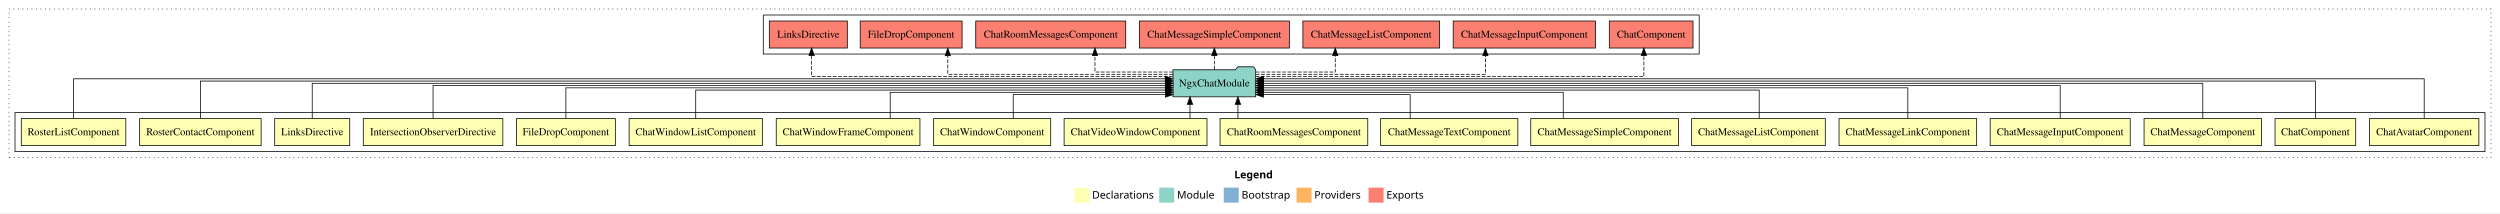
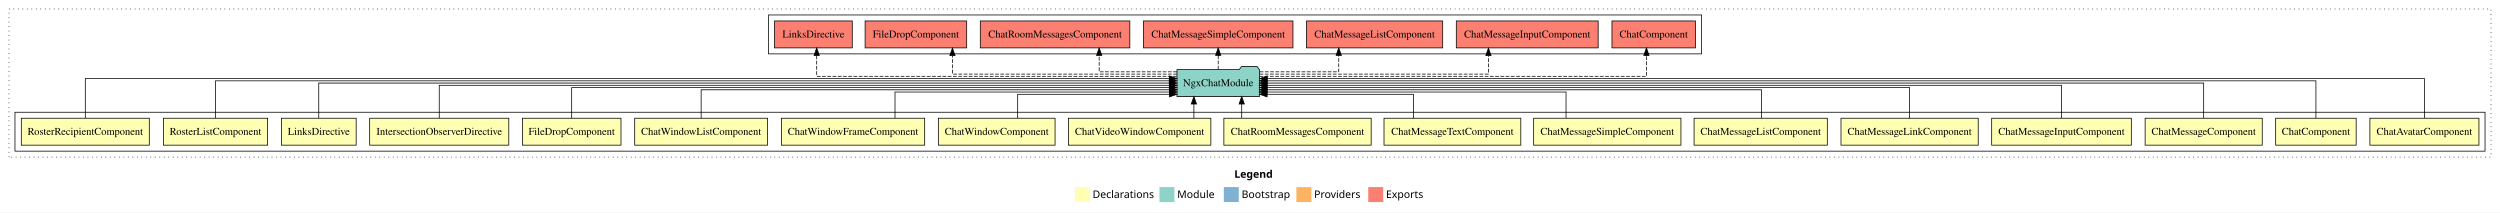
- <svg xmlns="http://www.w3.org/2000/svg" width="3331pt" height="284pt" viewBox="0.00 0.00 3331.00 284.00">
+ <svg xmlns="http://www.w3.org/2000/svg" width="3341pt" height="284pt" viewBox="0.00 0.00 3341.00 284.00">
  <g id="graph0" class="graph" transform="scale(1 1) rotate(0) translate(4 280)">
-     <polygon fill="#ffffff" stroke="transparent" points="-4,4 -4,-280 3327,-280 3327,4 -4,4" />
-     <text text-anchor="start" x="1640.509" y="-42.4" font-family="sans-serif" font-weight="bold" font-size="14.00" fill="#000000">Legend</text>
-     <polygon fill="#ffffb3" stroke="transparent" points="1427.5,-10 1427.5,-30 1447.5,-30 1447.5,-10 1427.5,-10" />
-     <text text-anchor="start" x="1451.129" y="-15.4" font-family="sans-serif" font-size="14.00" fill="#000000">  Declarations</text>
-     <polygon fill="#8dd3c7" stroke="transparent" points="1540.5,-10 1540.5,-30 1560.5,-30 1560.5,-10 1540.5,-10" />
-     <text text-anchor="start" x="1564.225" y="-15.4" font-family="sans-serif" font-size="14.00" fill="#000000">  Module</text>
-     <polygon fill="#80b1d3" stroke="transparent" points="1626.5,-10 1626.5,-30 1646.5,-30 1646.5,-10 1626.5,-10" />
-     <text text-anchor="start" x="1650.281" y="-15.4" font-family="sans-serif" font-size="14.00" fill="#000000">  Bootstrap</text>
-     <polygon fill="#fdb462" stroke="transparent" points="1723.5,-10 1723.5,-30 1743.5,-30 1743.5,-10 1723.5,-10" />
-     <text text-anchor="start" x="1747.173" y="-15.4" font-family="sans-serif" font-size="14.00" fill="#000000">  Providers</text>
-     <polygon fill="#fb8072" stroke="transparent" points="1819.5,-10 1819.5,-30 1839.5,-30 1839.5,-10 1819.5,-10" />
-     <text text-anchor="start" x="1843.226" y="-15.4" font-family="sans-serif" font-size="14.00" fill="#000000">  Exports</text>
+     <polygon fill="#ffffff" stroke="transparent" points="-4,4 -4,-280 3337,-280 3337,4 -4,4" />
+     <text text-anchor="start" x="1645.509" y="-42.4" font-family="sans-serif" font-weight="bold" font-size="14.00" fill="#000000">Legend</text>
+     <polygon fill="#ffffb3" stroke="transparent" points="1432.5,-10 1432.5,-30 1452.5,-30 1452.5,-10 1432.5,-10" />
+     <text text-anchor="start" x="1456.129" y="-15.4" font-family="sans-serif" font-size="14.00" fill="#000000">  Declarations</text>
+     <polygon fill="#8dd3c7" stroke="transparent" points="1545.5,-10 1545.5,-30 1565.5,-30 1565.5,-10 1545.5,-10" />
+     <text text-anchor="start" x="1569.225" y="-15.4" font-family="sans-serif" font-size="14.00" fill="#000000">  Module</text>
+     <polygon fill="#80b1d3" stroke="transparent" points="1631.5,-10 1631.5,-30 1651.5,-30 1651.5,-10 1631.5,-10" />
+     <text text-anchor="start" x="1655.281" y="-15.4" font-family="sans-serif" font-size="14.00" fill="#000000">  Bootstrap</text>
+     <polygon fill="#fdb462" stroke="transparent" points="1728.5,-10 1728.5,-30 1748.5,-30 1748.5,-10 1728.5,-10" />
+     <text text-anchor="start" x="1752.173" y="-15.4" font-family="sans-serif" font-size="14.00" fill="#000000">  Providers</text>
+     <polygon fill="#fb8072" stroke="transparent" points="1824.5,-10 1824.5,-30 1844.5,-30 1844.5,-10 1824.5,-10" />
+     <text text-anchor="start" x="1848.226" y="-15.4" font-family="sans-serif" font-size="14.00" fill="#000000">  Exports</text>
    <g id="clust1" class="cluster">
-       <polygon fill="none" stroke="#000000" stroke-dasharray="1,5" points="8,-70 8,-268 3315,-268 3315,-70 8,-70" />
+       <polygon fill="none" stroke="#000000" stroke-dasharray="1,5" points="8,-70 8,-268 3325,-268 3325,-70 8,-70" />
    </g>
    <g id="clust2" class="cluster">
-       <polygon fill="none" stroke="#000000" points="16,-78 16,-130 3307,-130 3307,-78 16,-78" />
+       <polygon fill="none" stroke="#000000" points="16,-78 16,-130 3317,-130 3317,-78 16,-78" />
    </g>
    <g id="clust22" class="cluster">
-       <polygon fill="none" stroke="#000000" points="1013,-208 1013,-260 2260,-260 2260,-208 1013,-208" />
+       <polygon fill="none" stroke="#000000" points="1023,-208 1023,-260 2270,-260 2270,-208 1023,-208" />
    </g>
    <g id="node1" class="node">
-       <polygon fill="#ffffb3" stroke="#000000" points="3298.861,-122 3153.139,-122 3153.139,-86 3298.861,-86 3298.861,-122" />
-       <text text-anchor="middle" x="3226" y="-99.8" font-family="Times,serif" font-size="14.00" fill="#000000">ChatAvatarComponent</text>
+       <polygon fill="#ffffb3" stroke="#000000" points="3308.861,-122 3163.139,-122 3163.139,-86 3308.861,-86 3308.861,-122" />
+       <text text-anchor="middle" x="3236" y="-99.8" font-family="Times,serif" font-size="14.00" fill="#000000">ChatAvatarComponent</text>
    </g>
    <g id="node19" class="node">
-       <polygon fill="#8dd3c7" stroke="#000000" points="1669.098,-187 1666.098,-191 1645.098,-191 1642.098,-187 1558.902,-187 1558.902,-151 1669.098,-151 1669.098,-187" />
-       <text text-anchor="middle" x="1614" y="-164.8" font-family="Times,serif" font-size="14.00" fill="#000000">NgxChatModule</text>
+       <polygon fill="#8dd3c7" stroke="#000000" points="1679.098,-187 1676.098,-191 1655.098,-191 1652.098,-187 1568.902,-187 1568.902,-151 1679.098,-151 1679.098,-187" />
+       <text text-anchor="middle" x="1624" y="-164.8" font-family="Times,serif" font-size="14.00" fill="#000000">NgxChatModule</text>
    </g>
    <g id="edge1" class="edge">
-       <path fill="none" stroke="#000000" d="M3226,-122.284C3226,-143.321 3226,-175 3226,-175 3226,-175 1679.489,-175 1679.489,-175" />
-       <polygon fill="#000000" stroke="#000000" points="1679.489,-171.5 1669.489,-175 1679.489,-178.5 1679.489,-171.5" />
+       <path fill="none" stroke="#000000" d="M3236,-122.284C3236,-143.321 3236,-175 3236,-175 3236,-175 1689.489,-175 1689.489,-175" />
+       <polygon fill="#000000" stroke="#000000" points="1689.489,-171.5 1679.489,-175 1689.489,-178.5 1689.489,-171.5" />
    </g>
    <g id="node2" class="node">
-       <polygon fill="#ffffb3" stroke="#000000" points="3134.774,-122 3027.226,-122 3027.226,-86 3134.774,-86 3134.774,-122" />
-       <text text-anchor="middle" x="3081" y="-99.8" font-family="Times,serif" font-size="14.00" fill="#000000">ChatComponent</text>
+       <polygon fill="#ffffb3" stroke="#000000" points="3144.774,-122 3037.226,-122 3037.226,-86 3144.774,-86 3144.774,-122" />
+       <text text-anchor="middle" x="3091" y="-99.8" font-family="Times,serif" font-size="14.00" fill="#000000">ChatComponent</text>
    </g>
    <g id="edge2" class="edge">
-       <path fill="none" stroke="#000000" d="M3081,-122.223C3081,-142.365 3081,-172 3081,-172 3081,-172 1679.273,-172 1679.273,-172" />
-       <polygon fill="#000000" stroke="#000000" points="1679.273,-168.5 1669.273,-172 1679.273,-175.5 1679.273,-168.5" />
+       <path fill="none" stroke="#000000" d="M3091,-122.223C3091,-142.365 3091,-172 3091,-172 3091,-172 1689.273,-172 1689.273,-172" />
+       <polygon fill="#000000" stroke="#000000" points="1689.273,-168.5 1679.273,-172 1689.273,-175.5 1689.273,-168.5" />
    </g>
    <g id="node3" class="node">
-       <polygon fill="#ffffb3" stroke="#000000" points="3009.252,-122 2852.748,-122 2852.748,-86 3009.252,-86 3009.252,-122" />
-       <text text-anchor="middle" x="2931" y="-99.8" font-family="Times,serif" font-size="14.00" fill="#000000">ChatMessageComponent</text>
+       <polygon fill="#ffffb3" stroke="#000000" points="3019.252,-122 2862.748,-122 2862.748,-86 3019.252,-86 3019.252,-122" />
+       <text text-anchor="middle" x="2941" y="-99.8" font-family="Times,serif" font-size="14.00" fill="#000000">ChatMessageComponent</text>
    </g>
    <g id="edge3" class="edge">
-       <path fill="none" stroke="#000000" d="M2931,-122.106C2931,-141.339 2931,-169 2931,-169 2931,-169 1679.33,-169 1679.33,-169" />
-       <polygon fill="#000000" stroke="#000000" points="1679.33,-165.5 1669.33,-169 1679.33,-172.5 1679.33,-165.5" />
+       <path fill="none" stroke="#000000" d="M2941,-122.106C2941,-141.339 2941,-169 2941,-169 2941,-169 1689.33,-169 1689.33,-169" />
+       <polygon fill="#000000" stroke="#000000" points="1689.33,-165.5 1679.33,-169 1689.33,-172.5 1689.33,-165.5" />
    </g>
    <g id="node4" class="node">
-       <polygon fill="#ffffb3" stroke="#000000" points="2834.303,-122 2647.697,-122 2647.697,-86 2834.303,-86 2834.303,-122" />
-       <text text-anchor="middle" x="2741" y="-99.8" font-family="Times,serif" font-size="14.00" fill="#000000">ChatMessageInputComponent</text>
+       <polygon fill="#ffffb3" stroke="#000000" points="2844.303,-122 2657.697,-122 2657.697,-86 2844.303,-86 2844.303,-122" />
+       <text text-anchor="middle" x="2751" y="-99.8" font-family="Times,serif" font-size="14.00" fill="#000000">ChatMessageInputComponent</text>
    </g>
    <g id="edge4" class="edge">
-       <path fill="none" stroke="#000000" d="M2741,-122.267C2741,-140.555 2741,-166 2741,-166 2741,-166 1679.12,-166 1679.12,-166" />
-       <polygon fill="#000000" stroke="#000000" points="1679.12,-162.5 1669.12,-166 1679.12,-169.5 1679.12,-162.5" />
+       <path fill="none" stroke="#000000" d="M2751,-122.267C2751,-140.555 2751,-166 2751,-166 2751,-166 1689.12,-166 1689.12,-166" />
+       <polygon fill="#000000" stroke="#000000" points="1689.12,-162.5 1679.12,-166 1689.12,-169.5 1689.12,-162.5" />
    </g>
    <g id="node5" class="node">
-       <polygon fill="#ffffb3" stroke="#000000" points="2629.695,-122 2446.305,-122 2446.305,-86 2629.695,-86 2629.695,-122" />
-       <text text-anchor="middle" x="2538" y="-99.8" font-family="Times,serif" font-size="14.00" fill="#000000">ChatMessageLinkComponent</text>
+       <polygon fill="#ffffb3" stroke="#000000" points="2639.695,-122 2456.305,-122 2456.305,-86 2639.695,-86 2639.695,-122" />
+       <text text-anchor="middle" x="2548" y="-99.8" font-family="Times,serif" font-size="14.00" fill="#000000">ChatMessageLinkComponent</text>
    </g>
    <g id="edge5" class="edge">
-       <path fill="none" stroke="#000000" d="M2538,-122.022C2538,-139.373 2538,-163 2538,-163 2538,-163 1679.376,-163 1679.376,-163" />
-       <polygon fill="#000000" stroke="#000000" points="1679.376,-159.5 1669.376,-163 1679.376,-166.5 1679.376,-159.5" />
+       <path fill="none" stroke="#000000" d="M2548,-122.022C2548,-139.373 2548,-163 2548,-163 2548,-163 1689.376,-163 1689.376,-163" />
+       <polygon fill="#000000" stroke="#000000" points="1689.376,-159.5 1679.376,-163 1689.376,-166.5 1689.376,-159.5" />
    </g>
    <g id="node6" class="node">
-       <polygon fill="#ffffb3" stroke="#000000" points="2428.031,-122 2249.969,-122 2249.969,-86 2428.031,-86 2428.031,-122" />
-       <text text-anchor="middle" x="2339" y="-99.8" font-family="Times,serif" font-size="14.00" fill="#000000">ChatMessageListComponent</text>
+       <polygon fill="#ffffb3" stroke="#000000" points="2438.031,-122 2259.969,-122 2259.969,-86 2438.031,-86 2438.031,-122" />
+       <text text-anchor="middle" x="2349" y="-99.8" font-family="Times,serif" font-size="14.00" fill="#000000">ChatMessageListComponent</text>
    </g>
    <g id="edge6" class="edge">
-       <path fill="none" stroke="#000000" d="M2339.951,-122.027C2339.951,-138.398 2339.951,-160 2339.951,-160 2339.951,-160 1679.16,-160 1679.16,-160" />
-       <polygon fill="#000000" stroke="#000000" points="1679.16,-156.5 1669.16,-160 1679.16,-163.5 1679.16,-156.5" />
+       <path fill="none" stroke="#000000" d="M2349.951,-122.027C2349.951,-138.398 2349.951,-160 2349.951,-160 2349.951,-160 1689.16,-160 1689.16,-160" />
+       <polygon fill="#000000" stroke="#000000" points="1689.16,-156.5 1679.16,-160 1689.16,-163.5 1689.16,-156.5" />
    </g>
    <g id="node7" class="node">
-       <polygon fill="#ffffb3" stroke="#000000" points="2232.421,-122 2035.579,-122 2035.579,-86 2232.421,-86 2232.421,-122" />
-       <text text-anchor="middle" x="2134" y="-99.8" font-family="Times,serif" font-size="14.00" fill="#000000">ChatMessageSimpleComponent</text>
+       <polygon fill="#ffffb3" stroke="#000000" points="2242.421,-122 2045.579,-122 2045.579,-86 2242.421,-86 2242.421,-122" />
+       <text text-anchor="middle" x="2144" y="-99.8" font-family="Times,serif" font-size="14.00" fill="#000000">ChatMessageSimpleComponent</text>
    </g>
    <g id="edge7" class="edge">
-       <path fill="none" stroke="#000000" d="M2078.846,-122.24C2078.846,-137.571 2078.846,-157 2078.846,-157 2078.846,-157 1679.149,-157 1679.149,-157" />
-       <polygon fill="#000000" stroke="#000000" points="1679.149,-153.5 1669.149,-157 1679.149,-160.5 1679.149,-153.5" />
+       <path fill="none" stroke="#000000" d="M2088.846,-122.24C2088.846,-137.571 2088.846,-157 2088.846,-157 2088.846,-157 1689.149,-157 1689.149,-157" />
+       <polygon fill="#000000" stroke="#000000" points="1689.149,-153.5 1679.149,-157 1689.149,-160.5 1689.149,-153.5" />
    </g>
    <g id="node8" class="node">
-       <polygon fill="#ffffb3" stroke="#000000" points="2018.41,-122 1835.59,-122 1835.59,-86 2018.41,-86 2018.41,-122" />
-       <text text-anchor="middle" x="1927" y="-99.8" font-family="Times,serif" font-size="14.00" fill="#000000">ChatMessageTextComponent</text>
+       <polygon fill="#ffffb3" stroke="#000000" points="2028.41,-122 1845.59,-122 1845.59,-86 2028.41,-86 2028.41,-122" />
+       <text text-anchor="middle" x="1937" y="-99.8" font-family="Times,serif" font-size="14.00" fill="#000000">ChatMessageTextComponent</text>
    </g>
    <g id="edge8" class="edge">
-       <path fill="none" stroke="#000000" d="M1874.905,-122.051C1874.905,-136.373 1874.905,-154 1874.905,-154 1874.905,-154 1679.331,-154 1679.331,-154" />
-       <polygon fill="#000000" stroke="#000000" points="1679.331,-150.5 1669.331,-154 1679.331,-157.5 1679.331,-150.5" />
+       <path fill="none" stroke="#000000" d="M1884.905,-122.051C1884.905,-136.373 1884.905,-154 1884.905,-154 1884.905,-154 1689.331,-154 1689.331,-154" />
+       <polygon fill="#000000" stroke="#000000" points="1689.331,-150.5 1679.331,-154 1689.331,-157.5 1689.331,-150.5" />
    </g>
    <g id="node9" class="node">
-       <polygon fill="#ffffb3" stroke="#000000" points="1818.424,-122 1621.576,-122 1621.576,-86 1818.424,-86 1818.424,-122" />
-       <text text-anchor="middle" x="1720" y="-99.8" font-family="Times,serif" font-size="14.00" fill="#000000">ChatRoomMessagesComponent</text>
+       <polygon fill="#ffffb3" stroke="#000000" points="1828.424,-122 1631.576,-122 1631.576,-86 1828.424,-86 1828.424,-122" />
+       <text text-anchor="middle" x="1730" y="-99.8" font-family="Times,serif" font-size="14.00" fill="#000000">ChatRoomMessagesComponent</text>
    </g>
    <g id="edge9" class="edge">
-       <path fill="none" stroke="#000000" d="M1645.419,-122.106C1645.419,-122.106 1645.419,-140.991 1645.419,-140.991" />
-       <polygon fill="#000000" stroke="#000000" points="1641.919,-140.991 1645.419,-150.991 1648.919,-140.991 1641.919,-140.991" />
+       <path fill="none" stroke="#000000" d="M1655.419,-122.106C1655.419,-122.106 1655.419,-140.991 1655.419,-140.991" />
+       <polygon fill="#000000" stroke="#000000" points="1651.919,-140.991 1655.419,-150.991 1658.919,-140.991 1651.919,-140.991" />
    </g>
    <g id="node10" class="node">
-       <polygon fill="#ffffb3" stroke="#000000" points="1604.198,-122 1413.802,-122 1413.802,-86 1604.198,-86 1604.198,-122" />
-       <text text-anchor="middle" x="1509" y="-99.8" font-family="Times,serif" font-size="14.00" fill="#000000">ChatVideoWindowComponent</text>
+       <polygon fill="#ffffb3" stroke="#000000" points="1614.198,-122 1423.802,-122 1423.802,-86 1614.198,-86 1614.198,-122" />
+       <text text-anchor="middle" x="1519" y="-99.8" font-family="Times,serif" font-size="14.00" fill="#000000">ChatVideoWindowComponent</text>
    </g>
    <g id="edge10" class="edge">
-       <path fill="none" stroke="#000000" d="M1581.525,-122.106C1581.525,-122.106 1581.525,-140.991 1581.525,-140.991" />
-       <polygon fill="#000000" stroke="#000000" points="1578.025,-140.991 1581.525,-150.991 1585.025,-140.991 1578.025,-140.991" />
+       <path fill="none" stroke="#000000" d="M1591.525,-122.106C1591.525,-122.106 1591.525,-140.991 1591.525,-140.991" />
+       <polygon fill="#000000" stroke="#000000" points="1588.025,-140.991 1591.525,-150.991 1595.025,-140.991 1588.025,-140.991" />
    </g>
    <g id="node11" class="node">
-       <polygon fill="#ffffb3" stroke="#000000" points="1395.986,-122 1240.014,-122 1240.014,-86 1395.986,-86 1395.986,-122" />
-       <text text-anchor="middle" x="1318" y="-99.8" font-family="Times,serif" font-size="14.00" fill="#000000">ChatWindowComponent</text>
+       <polygon fill="#ffffb3" stroke="#000000" points="1405.986,-122 1250.014,-122 1250.014,-86 1405.986,-86 1405.986,-122" />
+       <text text-anchor="middle" x="1328" y="-99.8" font-family="Times,serif" font-size="14.00" fill="#000000">ChatWindowComponent</text>
    </g>
    <g id="edge11" class="edge">
-       <path fill="none" stroke="#000000" d="M1346.016,-122.051C1346.016,-136.373 1346.016,-154 1346.016,-154 1346.016,-154 1548.798,-154 1548.798,-154" />
-       <polygon fill="#000000" stroke="#000000" points="1548.798,-157.5 1558.798,-154 1548.798,-150.5 1548.798,-157.5" />
+       <path fill="none" stroke="#000000" d="M1356.016,-122.051C1356.016,-136.373 1356.016,-154 1356.016,-154 1356.016,-154 1558.798,-154 1558.798,-154" />
+       <polygon fill="#000000" stroke="#000000" points="1558.798,-157.5 1568.798,-154 1558.798,-150.5 1558.798,-157.5" />
    </g>
    <g id="node12" class="node">
-       <polygon fill="#ffffb3" stroke="#000000" points="1221.749,-122 1030.251,-122 1030.251,-86 1221.749,-86 1221.749,-122" />
-       <text text-anchor="middle" x="1126" y="-99.8" font-family="Times,serif" font-size="14.00" fill="#000000">ChatWindowFrameComponent</text>
+       <polygon fill="#ffffb3" stroke="#000000" points="1231.749,-122 1040.251,-122 1040.251,-86 1231.749,-86 1231.749,-122" />
+       <text text-anchor="middle" x="1136" y="-99.8" font-family="Times,serif" font-size="14.00" fill="#000000">ChatWindowFrameComponent</text>
    </g>
    <g id="edge12" class="edge">
-       <path fill="none" stroke="#000000" d="M1182.093,-122.24C1182.093,-137.571 1182.093,-157 1182.093,-157 1182.093,-157 1548.86,-157 1548.86,-157" />
-       <polygon fill="#000000" stroke="#000000" points="1548.86,-160.5 1558.86,-157 1548.86,-153.5 1548.86,-160.5" />
+       <path fill="none" stroke="#000000" d="M1192.093,-122.24C1192.093,-137.571 1192.093,-157 1192.093,-157 1192.093,-157 1558.86,-157 1558.86,-157" />
+       <polygon fill="#000000" stroke="#000000" points="1558.86,-160.5 1568.86,-157 1558.86,-153.5 1558.86,-160.5" />
    </g>
    <g id="node13" class="node">
-       <polygon fill="#ffffb3" stroke="#000000" points="1011.765,-122 834.235,-122 834.235,-86 1011.765,-86 1011.765,-122" />
-       <text text-anchor="middle" x="923" y="-99.8" font-family="Times,serif" font-size="14.00" fill="#000000">ChatWindowListComponent</text>
+       <polygon fill="#ffffb3" stroke="#000000" points="1021.765,-122 844.235,-122 844.235,-86 1021.765,-86 1021.765,-122" />
+       <text text-anchor="middle" x="933" y="-99.8" font-family="Times,serif" font-size="14.00" fill="#000000">ChatWindowListComponent</text>
    </g>
    <g id="edge13" class="edge">
-       <path fill="none" stroke="#000000" d="M923,-122.027C923,-138.398 923,-160 923,-160 923,-160 1548.911,-160 1548.911,-160" />
-       <polygon fill="#000000" stroke="#000000" points="1548.911,-163.5 1558.911,-160 1548.911,-156.5 1548.911,-163.5" />
+       <path fill="none" stroke="#000000" d="M933,-122.027C933,-138.398 933,-160 933,-160 933,-160 1558.911,-160 1558.911,-160" />
+       <polygon fill="#000000" stroke="#000000" points="1558.911,-163.5 1568.911,-160 1558.911,-156.5 1558.911,-163.5" />
    </g>
    <g id="node14" class="node">
-       <polygon fill="#ffffb3" stroke="#000000" points="815.878,-122 684.122,-122 684.122,-86 815.878,-86 815.878,-122" />
-       <text text-anchor="middle" x="750" y="-99.8" font-family="Times,serif" font-size="14.00" fill="#000000">FileDropComponent</text>
+       <polygon fill="#ffffb3" stroke="#000000" points="825.878,-122 694.122,-122 694.122,-86 825.878,-86 825.878,-122" />
+       <text text-anchor="middle" x="760" y="-99.8" font-family="Times,serif" font-size="14.00" fill="#000000">FileDropComponent</text>
    </g>
    <g id="edge14" class="edge">
-       <path fill="none" stroke="#000000" d="M750,-122.022C750,-139.373 750,-163 750,-163 750,-163 1548.639,-163 1548.639,-163" />
-       <polygon fill="#000000" stroke="#000000" points="1548.639,-166.5 1558.639,-163 1548.639,-159.5 1548.639,-166.5" />
+       <path fill="none" stroke="#000000" d="M760,-122.022C760,-139.373 760,-163 760,-163 760,-163 1558.639,-163 1558.639,-163" />
+       <polygon fill="#000000" stroke="#000000" points="1558.639,-166.5 1568.639,-163 1558.639,-159.5 1558.639,-166.5" />
    </g>
    <g id="node15" class="node">
-       <polygon fill="#ffffb3" stroke="#000000" points="665.966,-122 480.034,-122 480.034,-86 665.966,-86 665.966,-122" />
-       <text text-anchor="middle" x="573" y="-99.8" font-family="Times,serif" font-size="14.00" fill="#000000">IntersectionObserverDirective</text>
+       <polygon fill="#ffffb3" stroke="#000000" points="675.966,-122 490.034,-122 490.034,-86 675.966,-86 675.966,-122" />
+       <text text-anchor="middle" x="583" y="-99.8" font-family="Times,serif" font-size="14.00" fill="#000000">IntersectionObserverDirective</text>
    </g>
    <g id="edge15" class="edge">
-       <path fill="none" stroke="#000000" d="M573,-122.267C573,-140.555 573,-166 573,-166 573,-166 1548.766,-166 1548.766,-166" />
-       <polygon fill="#000000" stroke="#000000" points="1548.766,-169.5 1558.766,-166 1548.766,-162.5 1548.766,-169.5" />
+       <path fill="none" stroke="#000000" d="M583,-122.267C583,-140.555 583,-166 583,-166 583,-166 1558.766,-166 1558.766,-166" />
+       <polygon fill="#000000" stroke="#000000" points="1558.766,-169.5 1568.766,-166 1558.766,-162.5 1558.766,-169.5" />
    </g>
    <g id="node16" class="node">
-       <polygon fill="#ffffb3" stroke="#000000" points="461.971,-122 362.029,-122 362.029,-86 461.971,-86 461.971,-122" />
-       <text text-anchor="middle" x="412" y="-99.8" font-family="Times,serif" font-size="14.00" fill="#000000">LinksDirective</text>
+       <polygon fill="#ffffb3" stroke="#000000" points="471.971,-122 372.029,-122 372.029,-86 471.971,-86 471.971,-122" />
+       <text text-anchor="middle" x="422" y="-99.8" font-family="Times,serif" font-size="14.00" fill="#000000">LinksDirective</text>
    </g>
    <g id="edge16" class="edge">
-       <path fill="none" stroke="#000000" d="M412,-122.106C412,-141.339 412,-169 412,-169 412,-169 1548.833,-169 1548.833,-169" />
-       <polygon fill="#000000" stroke="#000000" points="1548.833,-172.5 1558.833,-169 1548.833,-165.5 1548.833,-172.5" />
+       <path fill="none" stroke="#000000" d="M422,-122.106C422,-141.339 422,-169 422,-169 422,-169 1558.833,-169 1558.833,-169" />
+       <polygon fill="#000000" stroke="#000000" points="1558.833,-172.5 1568.833,-169 1558.833,-165.5 1558.833,-172.5" />
    </g>
    <g id="node17" class="node">
-       <polygon fill="#ffffb3" stroke="#000000" points="343.927,-122 182.073,-122 182.073,-86 343.927,-86 343.927,-122" />
-       <text text-anchor="middle" x="263" y="-99.8" font-family="Times,serif" font-size="14.00" fill="#000000">RosterContactComponent</text>
+       <polygon fill="#ffffb3" stroke="#000000" points="353.658,-122 214.342,-122 214.342,-86 353.658,-86 353.658,-122" />
+       <text text-anchor="middle" x="284" y="-99.8" font-family="Times,serif" font-size="14.00" fill="#000000">RosterListComponent</text>
    </g>
    <g id="edge17" class="edge">
-       <path fill="none" stroke="#000000" d="M263,-122.223C263,-142.365 263,-172 263,-172 263,-172 1548.944,-172 1548.944,-172" />
-       <polygon fill="#000000" stroke="#000000" points="1548.944,-175.5 1558.944,-172 1548.944,-168.5 1548.944,-175.5" />
+       <path fill="none" stroke="#000000" d="M284,-122.223C284,-142.365 284,-172 284,-172 284,-172 1558.551,-172 1558.551,-172" />
+       <polygon fill="#000000" stroke="#000000" points="1558.551,-175.5 1568.551,-172 1558.551,-168.5 1558.551,-175.5" />
    </g>
    <g id="node18" class="node">
-       <polygon fill="#ffffb3" stroke="#000000" points="163.658,-122 24.342,-122 24.342,-86 163.658,-86 163.658,-122" />
-       <text text-anchor="middle" x="94" y="-99.8" font-family="Times,serif" font-size="14.00" fill="#000000">RosterListComponent</text>
+       <polygon fill="#ffffb3" stroke="#000000" points="195.532,-122 24.468,-122 24.468,-86 195.532,-86 195.532,-122" />
+       <text text-anchor="middle" x="110" y="-99.8" font-family="Times,serif" font-size="14.00" fill="#000000">RosterRecipientComponent</text>
    </g>
    <g id="edge18" class="edge">
-       <path fill="none" stroke="#000000" d="M94,-122.284C94,-143.321 94,-175 94,-175 94,-175 1548.553,-175 1548.553,-175" />
-       <polygon fill="#000000" stroke="#000000" points="1548.553,-178.5 1558.553,-175 1548.553,-171.5 1548.553,-178.5" />
+       <path fill="none" stroke="#000000" d="M110,-122.284C110,-143.321 110,-175 110,-175 110,-175 1558.772,-175 1558.772,-175" />
+       <polygon fill="#000000" stroke="#000000" points="1558.772,-178.5 1568.772,-175 1558.772,-171.5 1558.772,-178.5" />
    </g>
    <g id="node20" class="node">
-       <polygon fill="#fb8072" stroke="#000000" points="2251.774,-252 2140.226,-252 2140.226,-216 2251.774,-216 2251.774,-252" />
-       <text text-anchor="middle" x="2196" y="-229.8" font-family="Times,serif" font-size="14.00" fill="#000000">ChatComponent </text>
+       <polygon fill="#fb8072" stroke="#000000" points="2261.774,-252 2150.226,-252 2150.226,-216 2261.774,-216 2261.774,-252" />
+       <text text-anchor="middle" x="2206" y="-229.8" font-family="Times,serif" font-size="14.00" fill="#000000">ChatComponent </text>
    </g>
    <g id="edge19" class="edge">
-       <path fill="none" stroke="#000000" stroke-dasharray="5,2" d="M1669.133,-178C1812.564,-178 2186.287,-178 2186.287,-178 2186.287,-178 2186.287,-205.973 2186.287,-205.973" />
-       <polygon fill="#000000" stroke="#000000" points="2182.787,-205.973 2186.287,-215.973 2189.787,-205.973 2182.787,-205.973" />
+       <path fill="none" stroke="#000000" stroke-dasharray="5,2" d="M1679.133,-178C1822.564,-178 2196.287,-178 2196.287,-178 2196.287,-178 2196.287,-205.973 2196.287,-205.973" />
+       <polygon fill="#000000" stroke="#000000" points="2192.787,-205.973 2196.287,-215.973 2199.787,-205.973 2192.787,-205.973" />
    </g>
    <g id="node21" class="node">
-       <polygon fill="#fb8072" stroke="#000000" points="2121.803,-252 1932.197,-252 1932.197,-216 2121.803,-216 2121.803,-252" />
-       <text text-anchor="middle" x="2027" y="-229.8" font-family="Times,serif" font-size="14.00" fill="#000000">ChatMessageInputComponent </text>
+       <polygon fill="#fb8072" stroke="#000000" points="2131.803,-252 1942.197,-252 1942.197,-216 2131.803,-216 2131.803,-252" />
+       <text text-anchor="middle" x="2037" y="-229.8" font-family="Times,serif" font-size="14.00" fill="#000000">ChatMessageInputComponent </text>
    </g>
    <g id="edge20" class="edge">
-       <path fill="none" stroke="#000000" stroke-dasharray="5,2" d="M1669.244,-181C1770.414,-181 1975.152,-181 1975.152,-181 1975.152,-181 1975.152,-205.76 1975.152,-205.76" />
-       <polygon fill="#000000" stroke="#000000" points="1971.652,-205.76 1975.152,-215.76 1978.652,-205.76 1971.652,-205.76" />
+       <path fill="none" stroke="#000000" stroke-dasharray="5,2" d="M1679.244,-181C1780.414,-181 1985.152,-181 1985.152,-181 1985.152,-181 1985.152,-205.76 1985.152,-205.76" />
+       <polygon fill="#000000" stroke="#000000" points="1981.652,-205.76 1985.152,-215.76 1988.652,-205.76 1981.652,-205.76" />
    </g>
    <g id="node22" class="node">
-       <polygon fill="#fb8072" stroke="#000000" points="1914.03,-252 1731.97,-252 1731.97,-216 1914.03,-216 1914.03,-252" />
-       <text text-anchor="middle" x="1823" y="-229.8" font-family="Times,serif" font-size="14.00" fill="#000000">ChatMessageListComponent </text>
+       <polygon fill="#fb8072" stroke="#000000" points="1924.03,-252 1741.97,-252 1741.97,-216 1924.03,-216 1924.03,-252" />
+       <text text-anchor="middle" x="1833" y="-229.8" font-family="Times,serif" font-size="14.00" fill="#000000">ChatMessageListComponent </text>
    </g>
    <g id="edge21" class="edge">
-       <path fill="none" stroke="#000000" stroke-dasharray="5,2" d="M1669.441,-184C1716.041,-184 1775.098,-184 1775.098,-184 1775.098,-184 1775.098,-205.949 1775.098,-205.949" />
-       <polygon fill="#000000" stroke="#000000" points="1771.598,-205.949 1775.098,-215.949 1778.598,-205.949 1771.598,-205.949" />
+       <path fill="none" stroke="#000000" stroke-dasharray="5,2" d="M1679.441,-184C1726.041,-184 1785.098,-184 1785.098,-184 1785.098,-184 1785.098,-205.949 1785.098,-205.949" />
+       <polygon fill="#000000" stroke="#000000" points="1781.598,-205.949 1785.098,-215.949 1788.598,-205.949 1781.598,-205.949" />
    </g>
    <g id="node23" class="node">
-       <polygon fill="#fb8072" stroke="#000000" points="1713.921,-252 1514.079,-252 1514.079,-216 1713.921,-216 1713.921,-252" />
-       <text text-anchor="middle" x="1614" y="-229.8" font-family="Times,serif" font-size="14.00" fill="#000000">ChatMessageSimpleComponent </text>
+       <polygon fill="#fb8072" stroke="#000000" points="1723.921,-252 1524.079,-252 1524.079,-216 1723.921,-216 1723.921,-252" />
+       <text text-anchor="middle" x="1624" y="-229.8" font-family="Times,serif" font-size="14.00" fill="#000000">ChatMessageSimpleComponent </text>
    </g>
    <g id="edge22" class="edge">
-       <path fill="none" stroke="#000000" stroke-dasharray="5,2" d="M1614,-187.106C1614,-187.106 1614,-205.991 1614,-205.991" />
-       <polygon fill="#000000" stroke="#000000" points="1610.5,-205.991 1614,-215.991 1617.5,-205.991 1610.5,-205.991" />
+       <path fill="none" stroke="#000000" stroke-dasharray="5,2" d="M1624,-187.106C1624,-187.106 1624,-205.991 1624,-205.991" />
+       <polygon fill="#000000" stroke="#000000" points="1620.5,-205.991 1624,-215.991 1627.5,-205.991 1620.5,-205.991" />
    </g>
    <g id="node24" class="node">
-       <polygon fill="#fb8072" stroke="#000000" points="1495.924,-252 1296.076,-252 1296.076,-216 1495.924,-216 1495.924,-252" />
-       <text text-anchor="middle" x="1396" y="-229.8" font-family="Times,serif" font-size="14.00" fill="#000000">ChatRoomMessagesComponent </text>
+       <polygon fill="#fb8072" stroke="#000000" points="1505.924,-252 1306.076,-252 1306.076,-216 1505.924,-216 1505.924,-252" />
+       <text text-anchor="middle" x="1406" y="-229.8" font-family="Times,serif" font-size="14.00" fill="#000000">ChatRoomMessagesComponent </text>
    </g>
    <g id="edge23" class="edge">
-       <path fill="none" stroke="#000000" stroke-dasharray="5,2" d="M1558.812,-184C1512.869,-184 1454.931,-184 1454.931,-184 1454.931,-184 1454.931,-205.949 1454.931,-205.949" />
-       <polygon fill="#000000" stroke="#000000" points="1451.431,-205.949 1454.931,-215.949 1458.431,-205.949 1451.431,-205.949" />
+       <path fill="none" stroke="#000000" stroke-dasharray="5,2" d="M1568.812,-184C1522.869,-184 1464.931,-184 1464.931,-184 1464.931,-184 1464.931,-205.949 1464.931,-205.949" />
+       <polygon fill="#000000" stroke="#000000" points="1461.431,-205.949 1464.931,-215.949 1468.431,-205.949 1461.431,-205.949" />
    </g>
    <g id="node25" class="node">
-       <polygon fill="#fb8072" stroke="#000000" points="1277.879,-252 1142.121,-252 1142.121,-216 1277.879,-216 1277.879,-252" />
-       <text text-anchor="middle" x="1210" y="-229.8" font-family="Times,serif" font-size="14.00" fill="#000000">FileDropComponent </text>
+       <polygon fill="#fb8072" stroke="#000000" points="1287.879,-252 1152.121,-252 1152.121,-216 1287.879,-216 1287.879,-252" />
+       <text text-anchor="middle" x="1220" y="-229.8" font-family="Times,serif" font-size="14.00" fill="#000000">FileDropComponent </text>
    </g>
    <g id="edge24" class="edge">
-       <path fill="none" stroke="#000000" stroke-dasharray="5,2" d="M1558.897,-181C1459.142,-181 1258.848,-181 1258.848,-181 1258.848,-181 1258.848,-205.76 1258.848,-205.76" />
-       <polygon fill="#000000" stroke="#000000" points="1255.348,-205.76 1258.848,-215.76 1262.348,-205.76 1255.348,-205.76" />
+       <path fill="none" stroke="#000000" stroke-dasharray="5,2" d="M1568.897,-181C1469.142,-181 1268.848,-181 1268.848,-181 1268.848,-181 1268.848,-205.76 1268.848,-205.76" />
+       <polygon fill="#000000" stroke="#000000" points="1265.348,-205.76 1268.848,-215.76 1272.348,-205.76 1265.348,-205.76" />
    </g>
    <g id="node26" class="node">
-       <polygon fill="#fb8072" stroke="#000000" points="1124.972,-252 1021.028,-252 1021.028,-216 1124.972,-216 1124.972,-252" />
-       <text text-anchor="middle" x="1073" y="-229.8" font-family="Times,serif" font-size="14.00" fill="#000000">LinksDirective </text>
+       <polygon fill="#fb8072" stroke="#000000" points="1134.972,-252 1031.028,-252 1031.028,-216 1134.972,-216 1134.972,-252" />
+       <text text-anchor="middle" x="1083" y="-229.8" font-family="Times,serif" font-size="14.00" fill="#000000">LinksDirective </text>
    </g>
    <g id="edge25" class="edge">
-       <path fill="none" stroke="#000000" stroke-dasharray="5,2" d="M1558.599,-178C1421.506,-178 1077.43,-178 1077.43,-178 1077.43,-178 1077.43,-205.973 1077.43,-205.973" />
-       <polygon fill="#000000" stroke="#000000" points="1073.93,-205.973 1077.43,-215.973 1080.93,-205.973 1073.93,-205.973" />
+       <path fill="none" stroke="#000000" stroke-dasharray="5,2" d="M1568.599,-178C1431.506,-178 1087.43,-178 1087.43,-178 1087.43,-178 1087.43,-205.973 1087.43,-205.973" />
+       <polygon fill="#000000" stroke="#000000" points="1083.93,-205.973 1087.43,-215.973 1090.93,-205.973 1083.93,-205.973" />
    </g>
  </g>
</svg>
